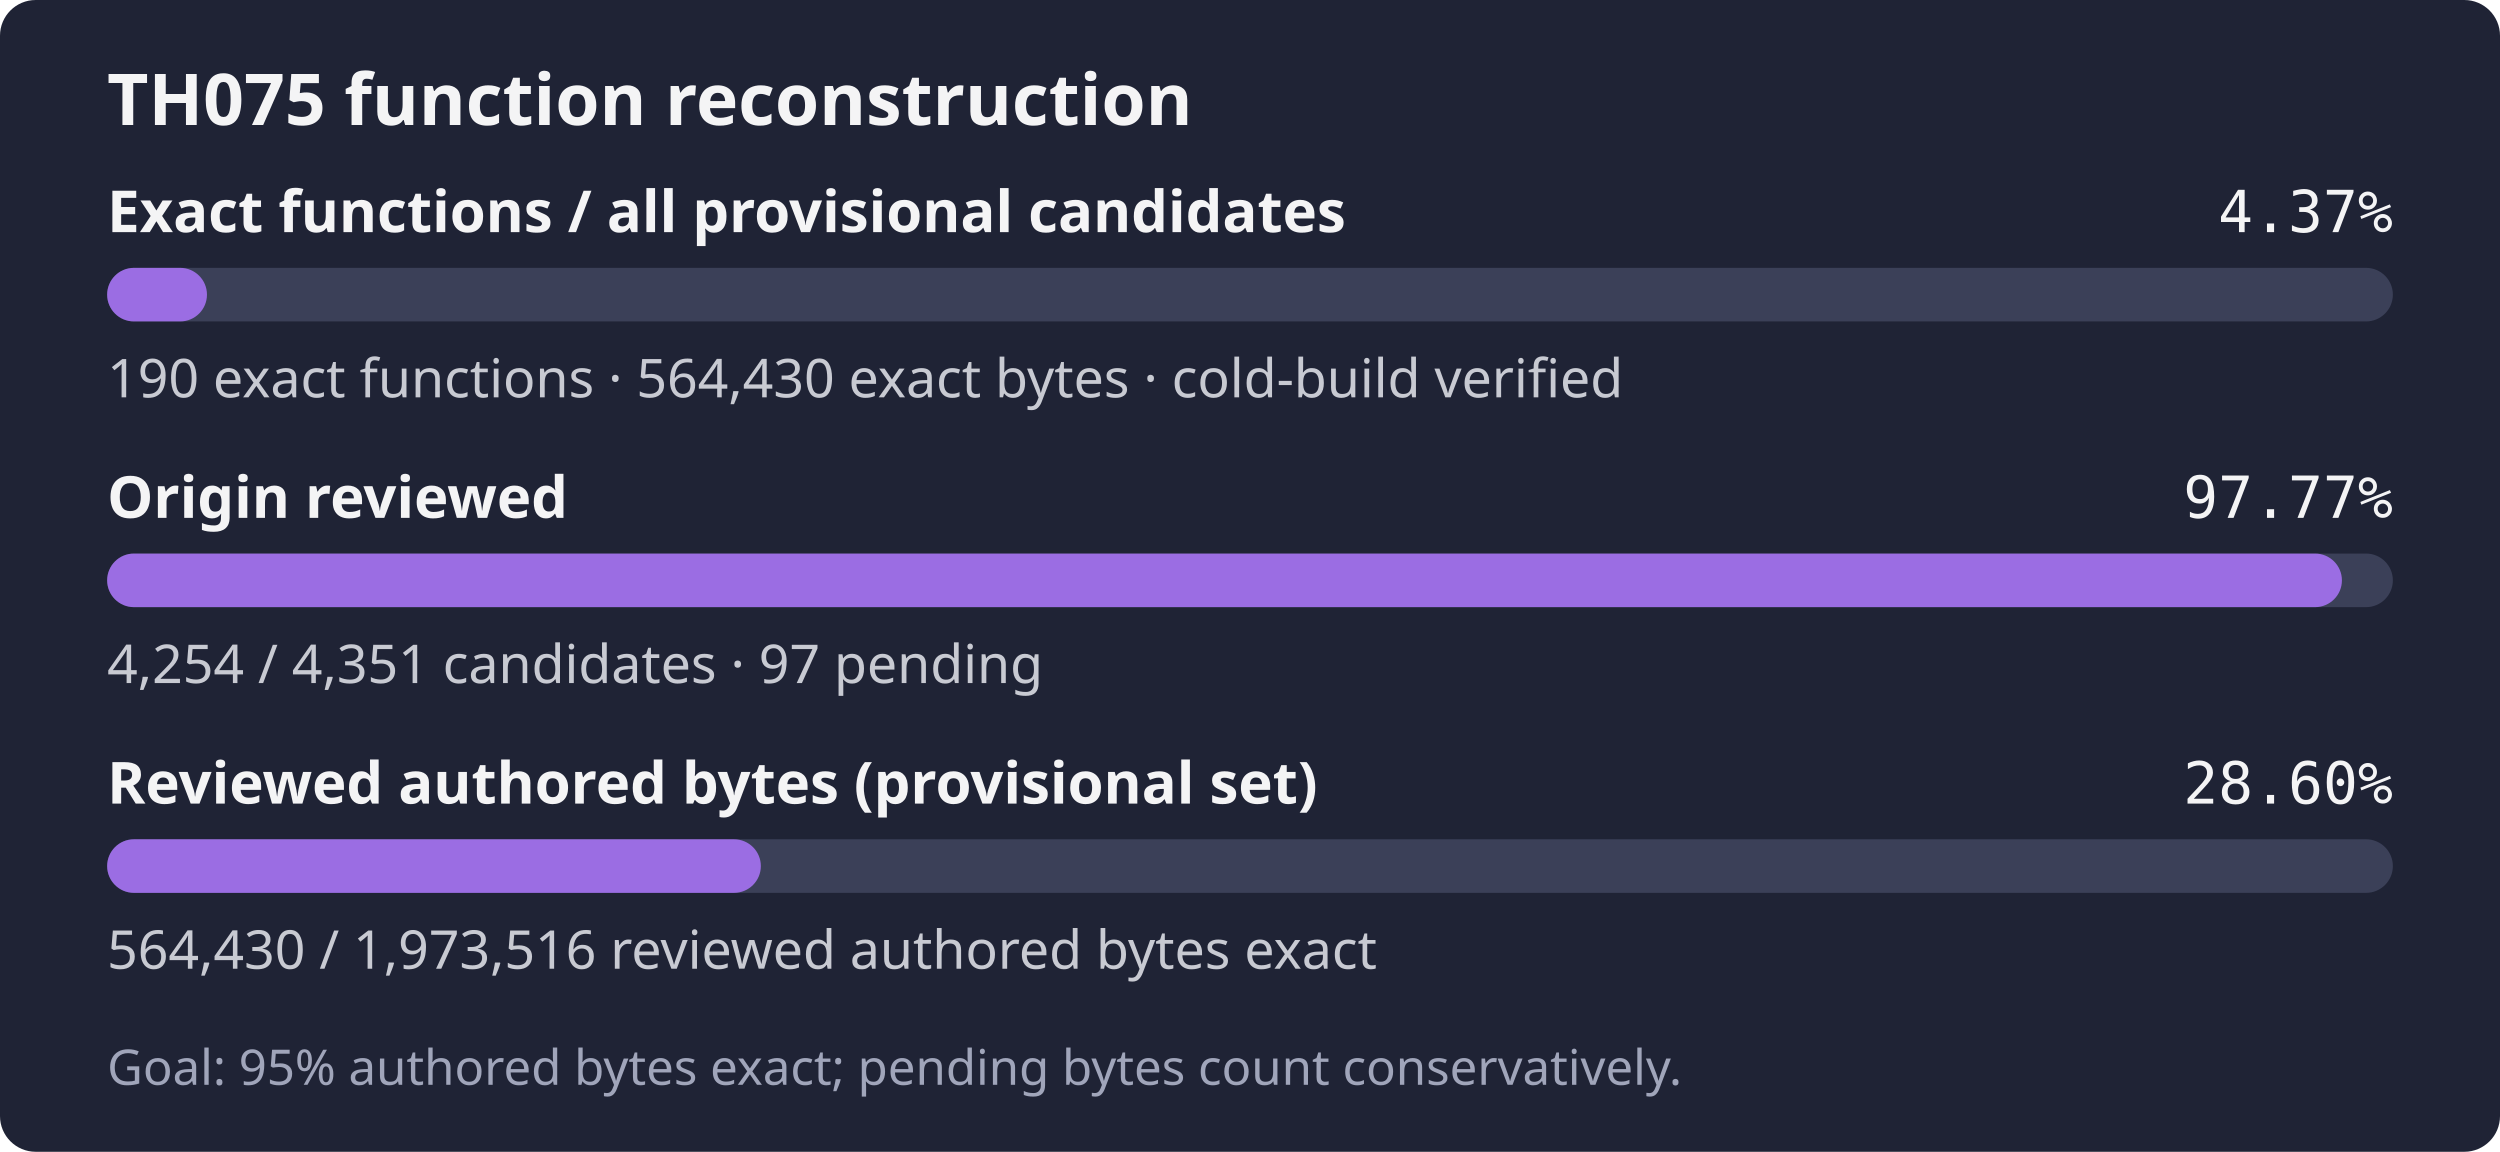
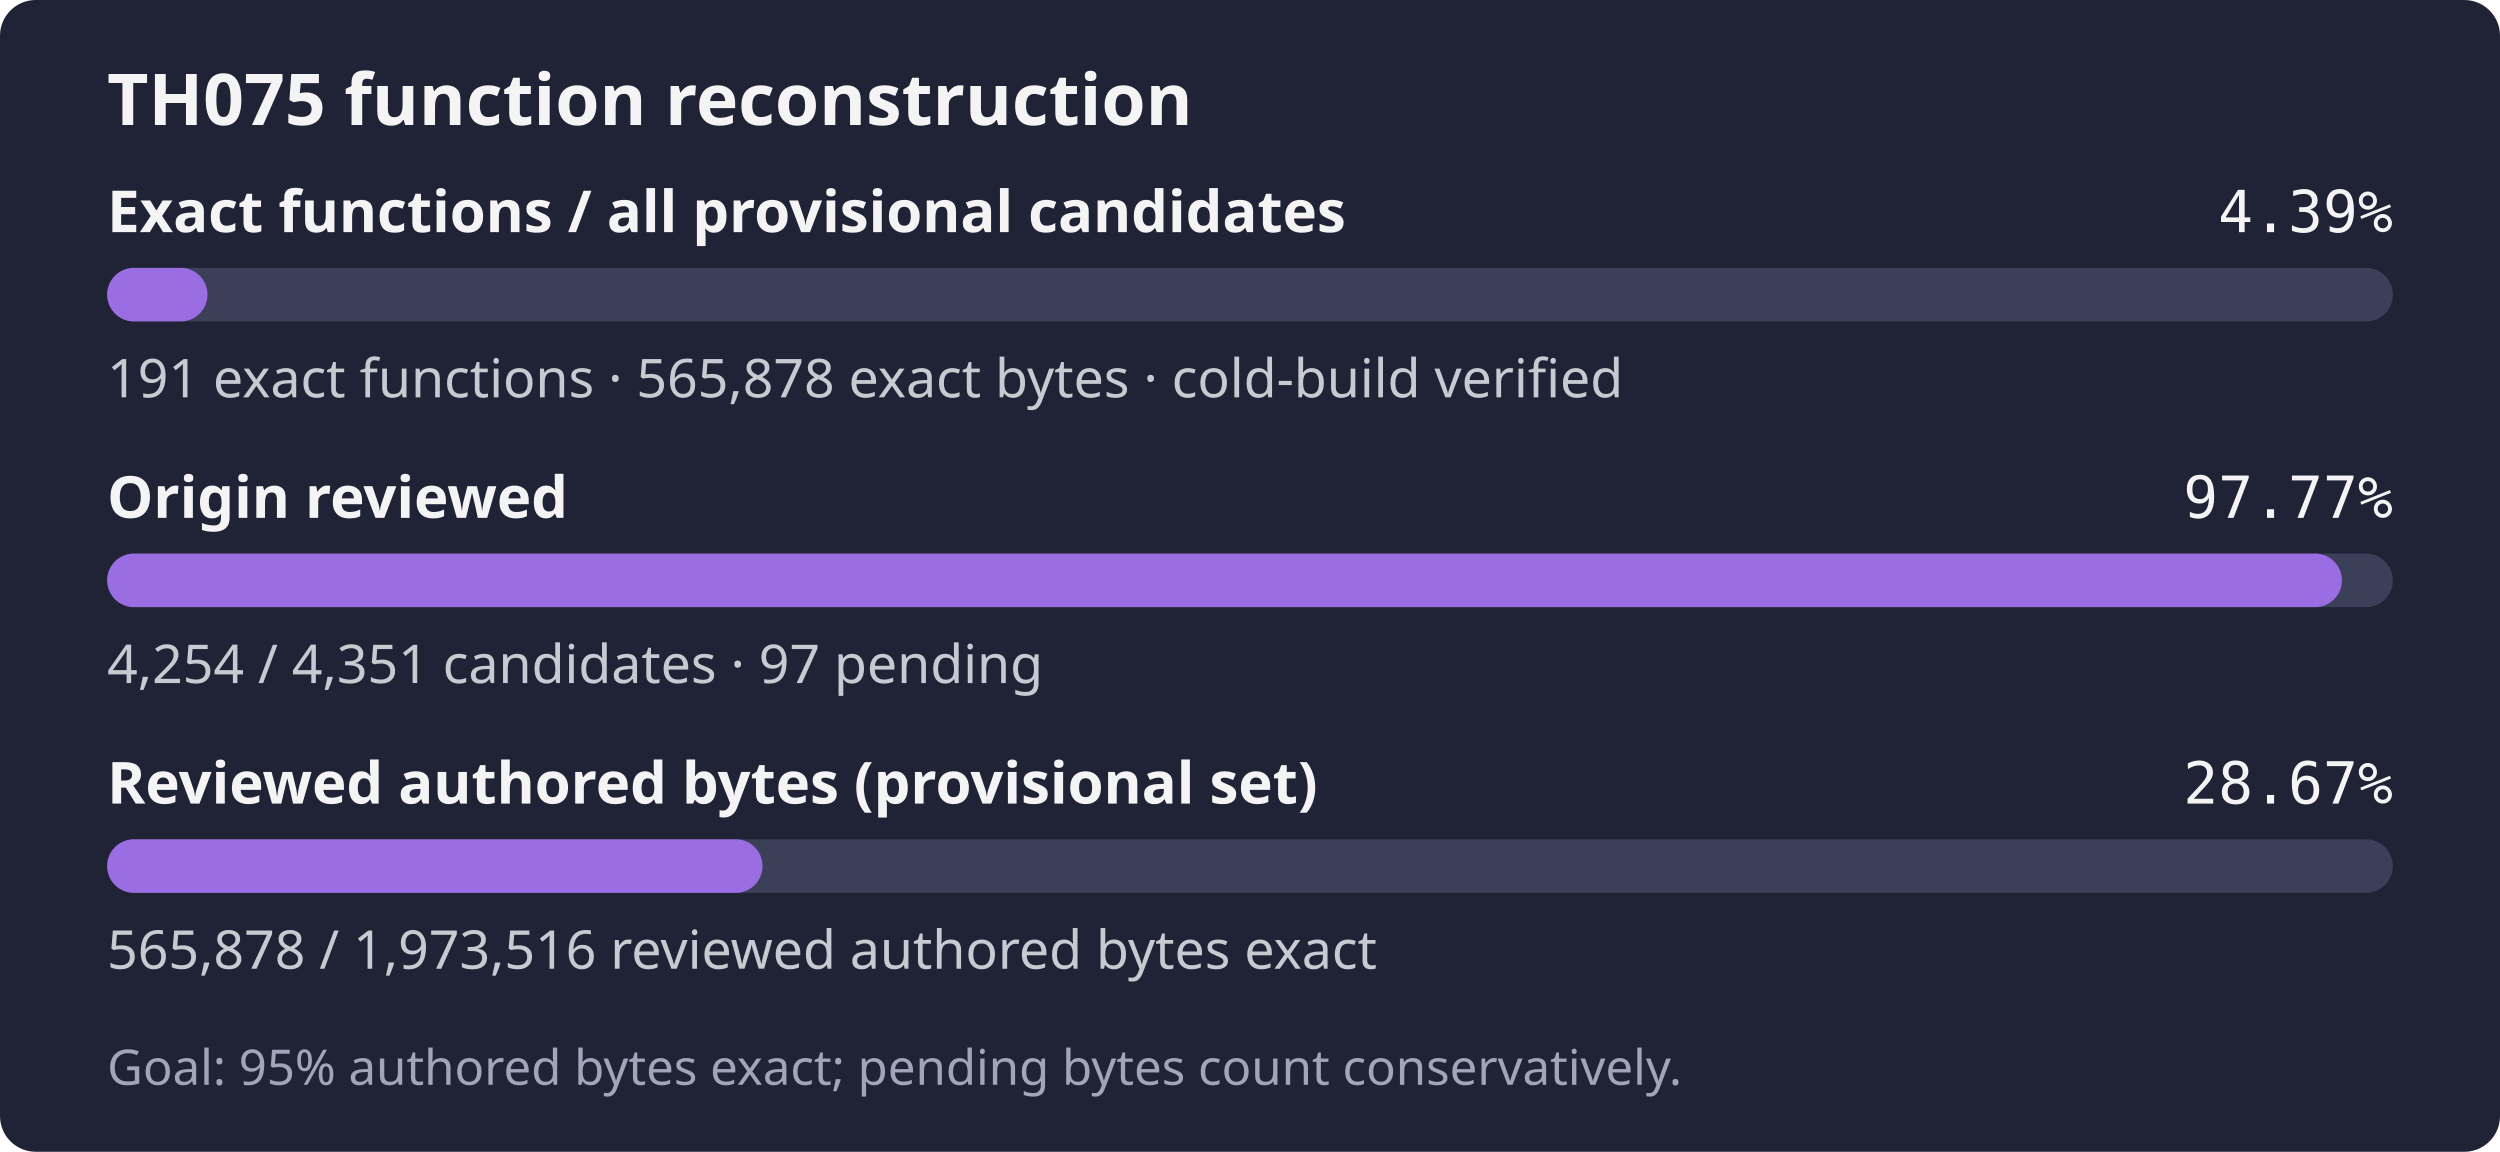
- <svg xmlns="http://www.w3.org/2000/svg" width="560" height="258" role="img" aria-label="TH075: 190 exact functions, 564,430 exact bytes; 4,254 of 4,351 candidates reviewed; Goal: 95% authored bytes exact; pending bytes count conservatively.">
+ <svg xmlns="http://www.w3.org/2000/svg" width="560" height="258" role="img" aria-label="TH075: 191 exact functions, 565,878 exact bytes; 4,254 of 4,351 candidates reviewed; Goal: 95% authored bytes exact; pending bytes count conservatively.">
  <rect width="560" height="258" rx="8" fill="#1f2335" />
  <text x="24" y="28" fill="#f4f4f5" font-family="sans-serif" font-size="16" font-weight="600">TH075 function reconstruction</text>
  <text x="24" y="52" fill="#f4f4f5" font-family="sans-serif" font-size="13" font-weight="600">Exact functions / all provisional candidates</text>
-   <text x="536" y="52" fill="#f4f4f5" text-anchor="end" font-family="monospace" font-size="13">4.37%</text>
+   <text x="536" y="52" fill="#f4f4f5" text-anchor="end" font-family="monospace" font-size="13">4.39%</text>
  <rect x="24" y="60" width="512" height="12" rx="6" fill="#3b4058" />
-   <rect x="24" y="60" width="22.36" height="12" rx="6" fill="#9b6de3" />
-   <text x="24" y="89" fill="#c8cad2" font-family="sans-serif" font-size="12">190 exact functions · 564,430 exact bytes · cold-build verified</text>
+   <rect x="24" y="60" width="22.48" height="12" rx="6" fill="#9b6de3" />
+   <text x="24" y="89" fill="#c8cad2" font-family="sans-serif" font-size="12">191 exact functions · 565,878 exact bytes · cold-build verified</text>
  <text x="24" y="116" fill="#f4f4f5" font-family="sans-serif" font-size="13" font-weight="600">Origin reviewed</text>
  <text x="536" y="116" fill="#f4f4f5" text-anchor="end" font-family="monospace" font-size="13">97.77%</text>
  <rect x="24" y="124" width="512" height="12" rx="6" fill="#3b4058" />
  <rect x="24" y="124" width="500.59" height="12" rx="6" fill="#9b6de3" />
  <text x="24" y="153" fill="#c8cad2" font-family="sans-serif" font-size="12">4,254 / 4,351 candidates · 97 pending</text>
  <text x="24" y="180" fill="#f4f4f5" font-family="sans-serif" font-size="13" font-weight="600">Reviewed authored bytes (provisional set)</text>
-   <text x="536" y="180" fill="#f4f4f5" text-anchor="end" font-family="monospace" font-size="13">28.60%</text>
+   <text x="536" y="180" fill="#f4f4f5" text-anchor="end" font-family="monospace" font-size="13">28.67%</text>
  <rect x="24" y="188" width="512" height="12" rx="6" fill="#3b4058" />
-   <rect x="24" y="188" width="146.43" height="12" rx="6" fill="#9b6de3" />
-   <text x="24" y="217" fill="#c8cad2" font-family="sans-serif" font-size="12">564,430 / 1,973,516 reviewed authored bytes exact</text>
+   <rect x="24" y="188" width="146.81" height="12" rx="6" fill="#9b6de3" />
+   <text x="24" y="217" fill="#c8cad2" font-family="sans-serif" font-size="12">565,878 / 1,973,516 reviewed authored bytes exact</text>
  <text x="24" y="243" fill="#a0a5ba" font-family="sans-serif" font-size="11">Goal: 95% authored bytes exact; pending bytes count conservatively.</text>
</svg>
